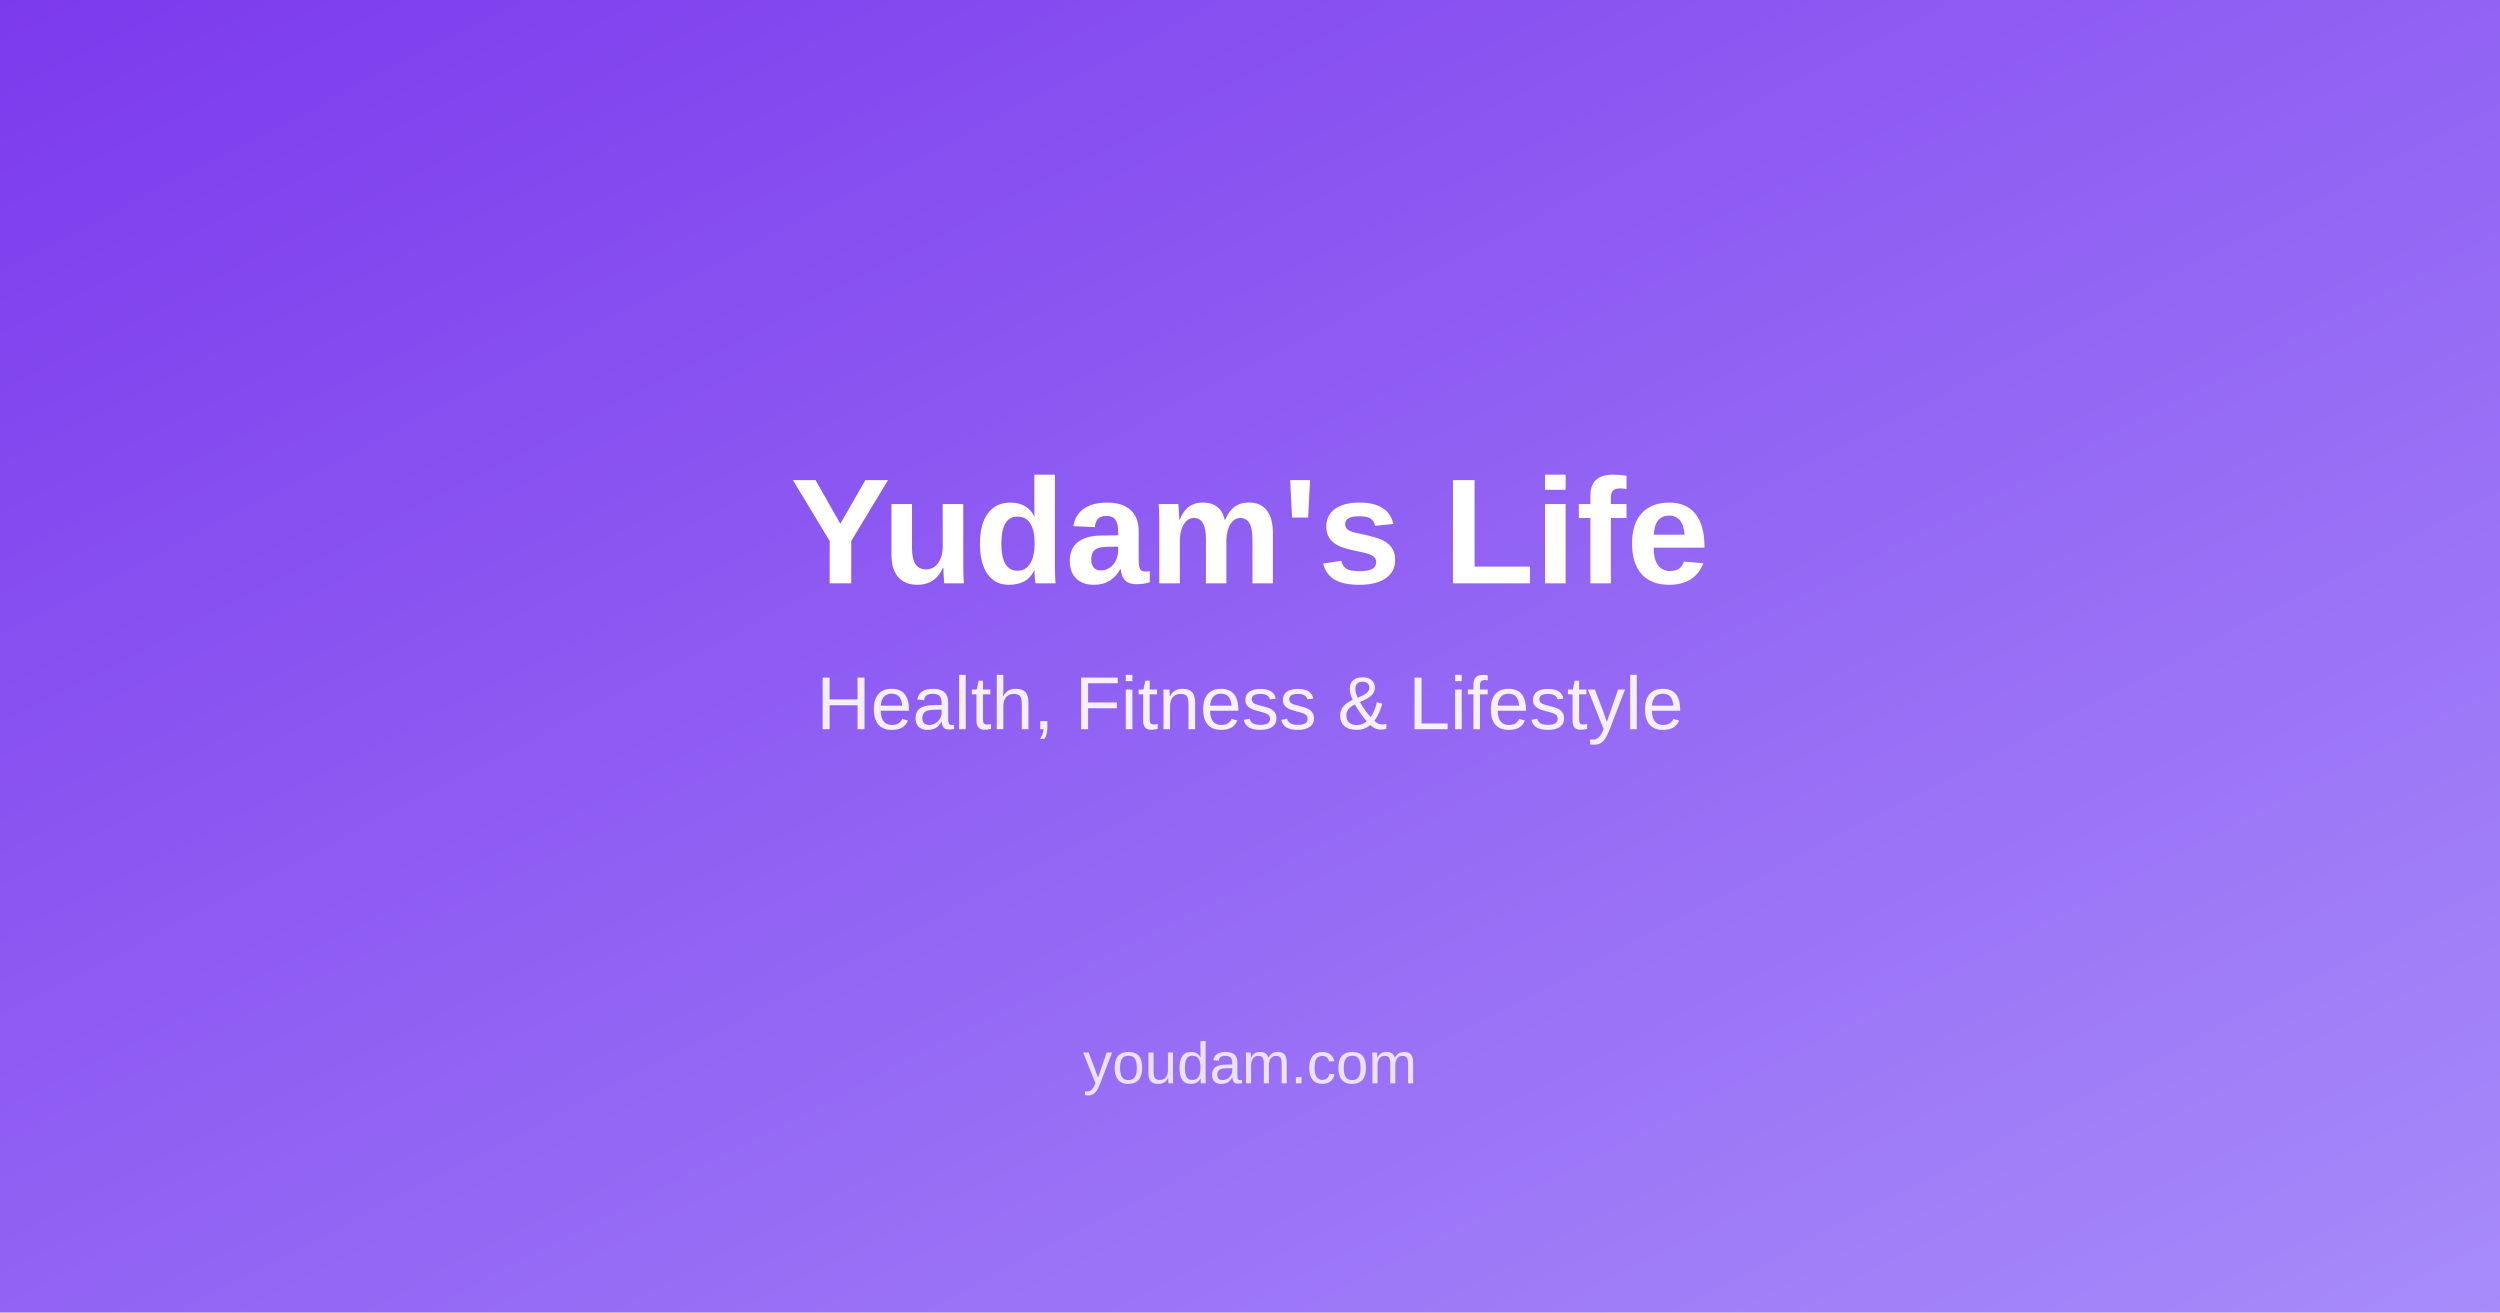
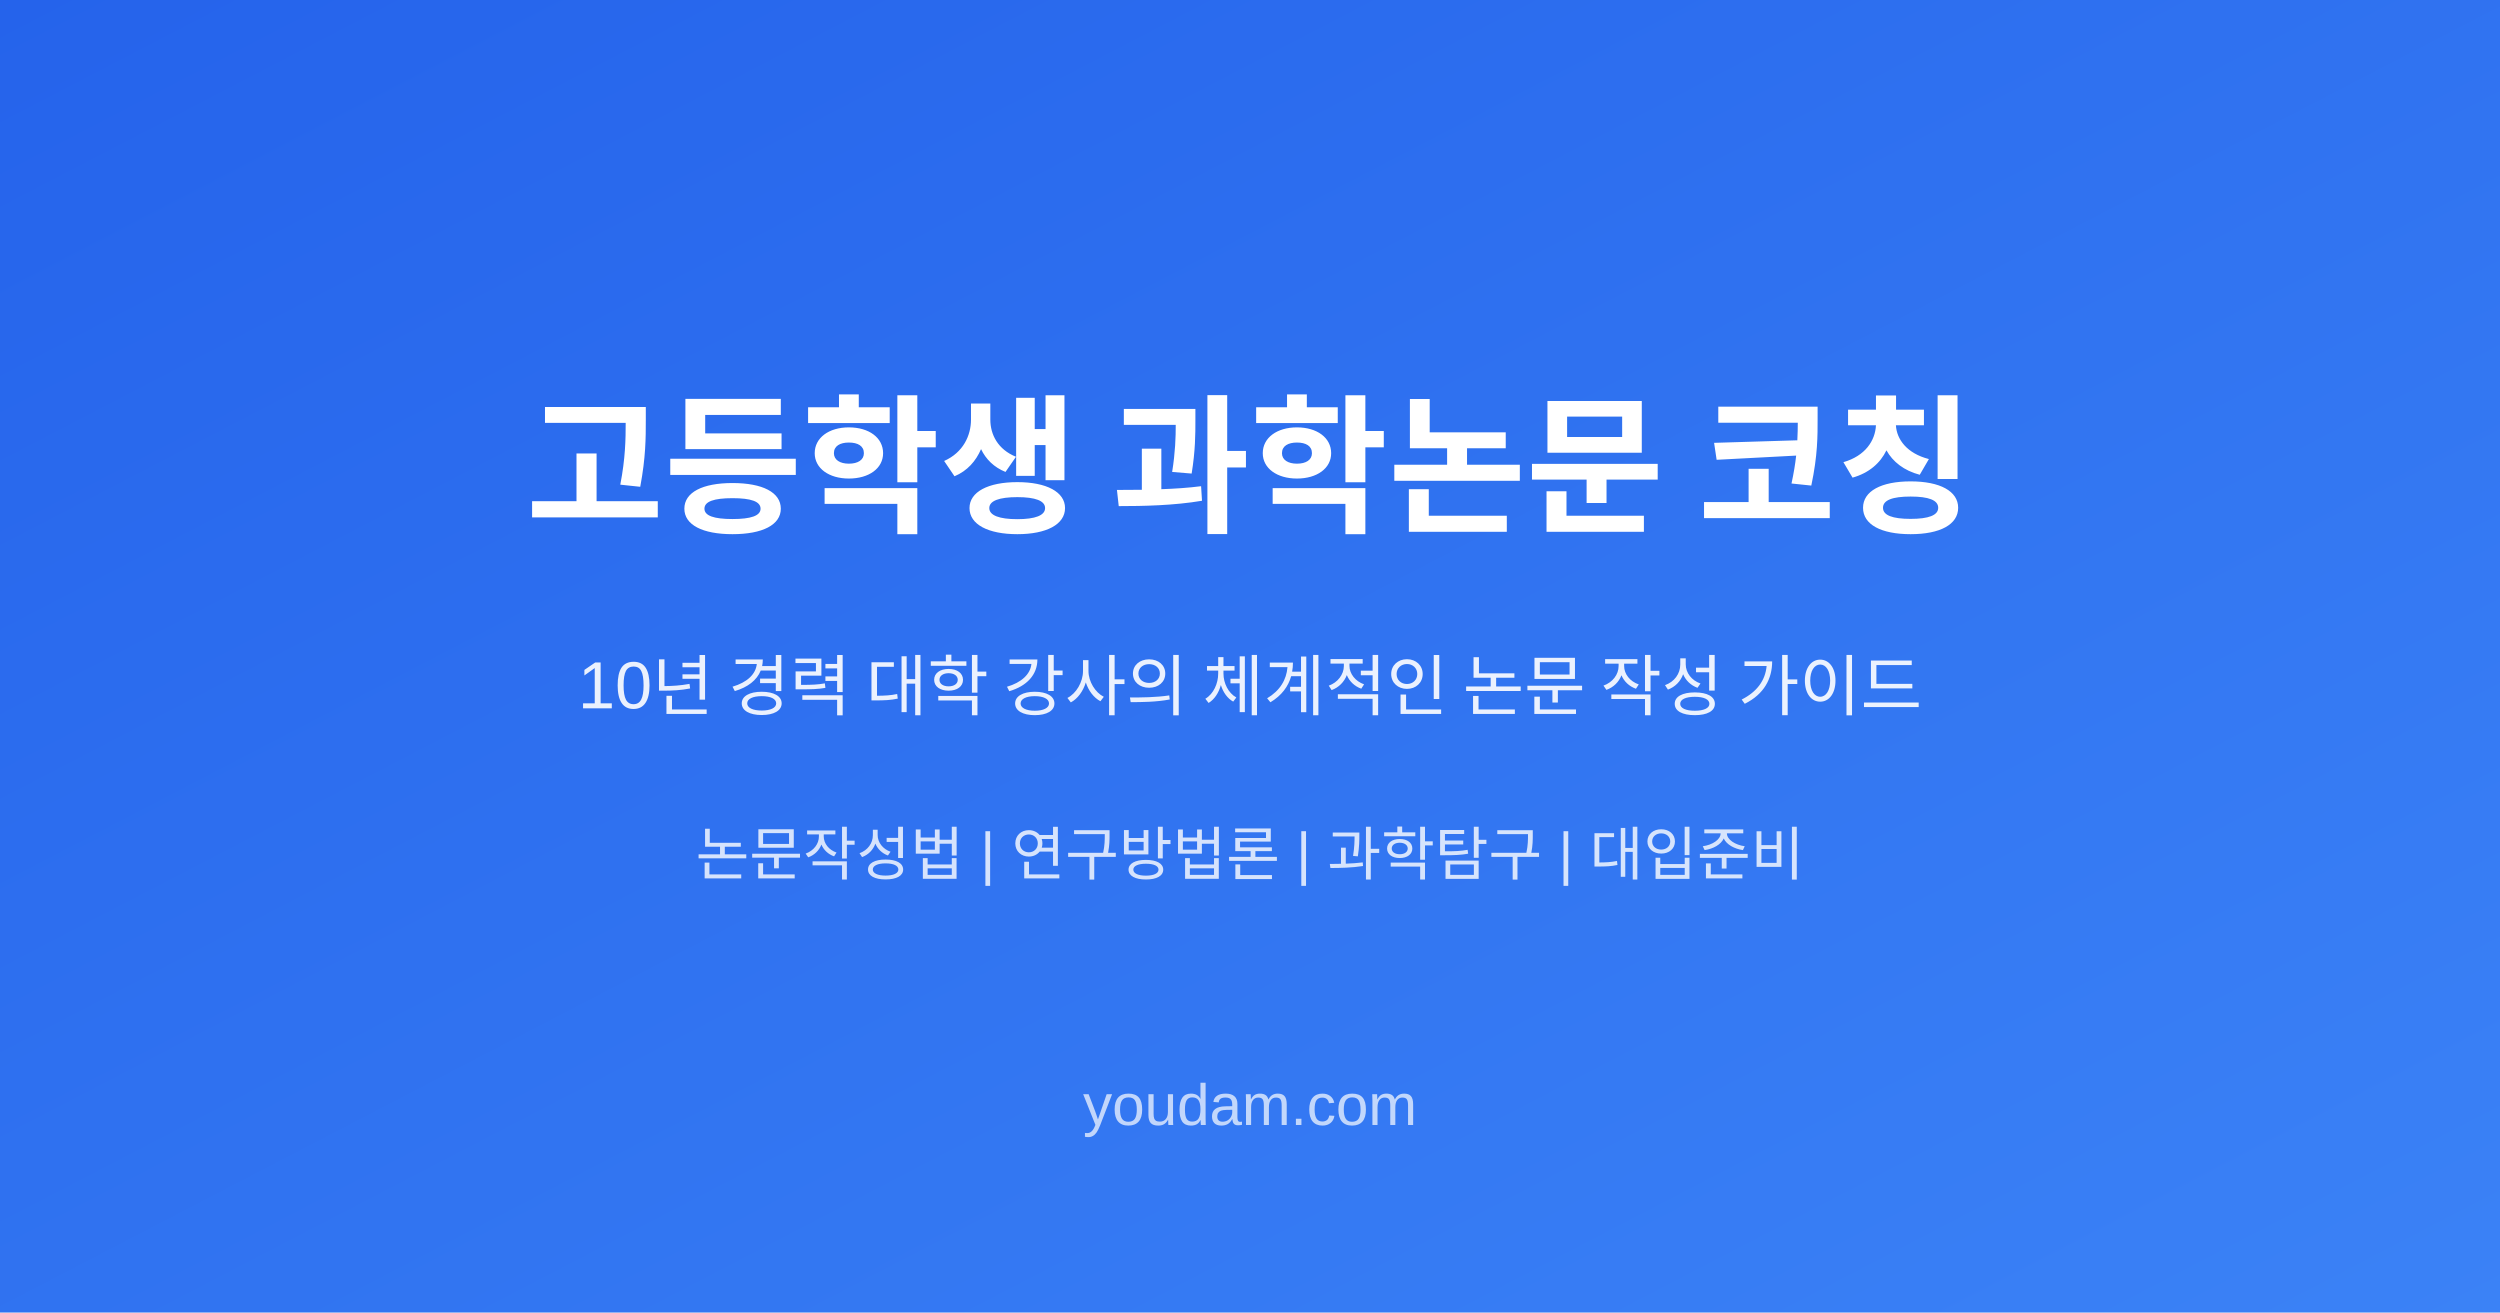
<svg xmlns="http://www.w3.org/2000/svg" width="1200" height="630">
  <defs>
    <linearGradient id="grad" x1="0%" y1="0%" x2="100%" y2="100%">
-       <stop offset="0%" style="stop-color:#7c3aed;stop-opacity:1" />
-       <stop offset="100%" style="stop-color:#a78bfa;stop-opacity:1" />
+       <stop offset="0%" style="stop-color:#2563eb;stop-opacity:1" />
+       <stop offset="100%" style="stop-color:#3b82f6;stop-opacity:1" />
    </linearGradient>
  </defs>
  <rect width="1200" height="630" fill="url(#grad)" />
-   <text x="600" y="280" font-family="Arial, sans-serif" font-size="72" font-weight="bold" fill="white" text-anchor="middle">
-     Yudam's Life
+   <text x="600" y="250" font-family="Arial, sans-serif" font-size="72" font-weight="bold" fill="white" text-anchor="middle">
+     고등학생 과학논문 코칭
  </text>
-   <text x="600" y="350" font-family="Arial, sans-serif" font-size="36" fill="rgba(255,255,255,0.9)" text-anchor="middle">
-     Health, Fitness &amp; Lifestyle
+   <text x="600" y="340" font-family="Arial, sans-serif" font-size="32" fill="rgba(255,255,255,0.9)" text-anchor="middle">
+     10년 경력 대학 강사의 체계적인 논문 작성 가이드
  </text>
-   <text x="600" y="520" font-family="Arial, sans-serif" font-size="28" fill="rgba(255,255,255,0.8)" text-anchor="middle">
+   <text x="600" y="420" font-family="Arial, sans-serif" font-size="28" fill="rgba(255,255,255,0.8)" text-anchor="middle">
+     논문작성법 | 연구방법론 | 과학탐구 | 대입준비
+   </text>
+   <text x="600" y="540" font-family="Arial, sans-serif" font-size="28" fill="rgba(255,255,255,0.7)" text-anchor="middle">
    youdam.com
  </text>
</svg>
